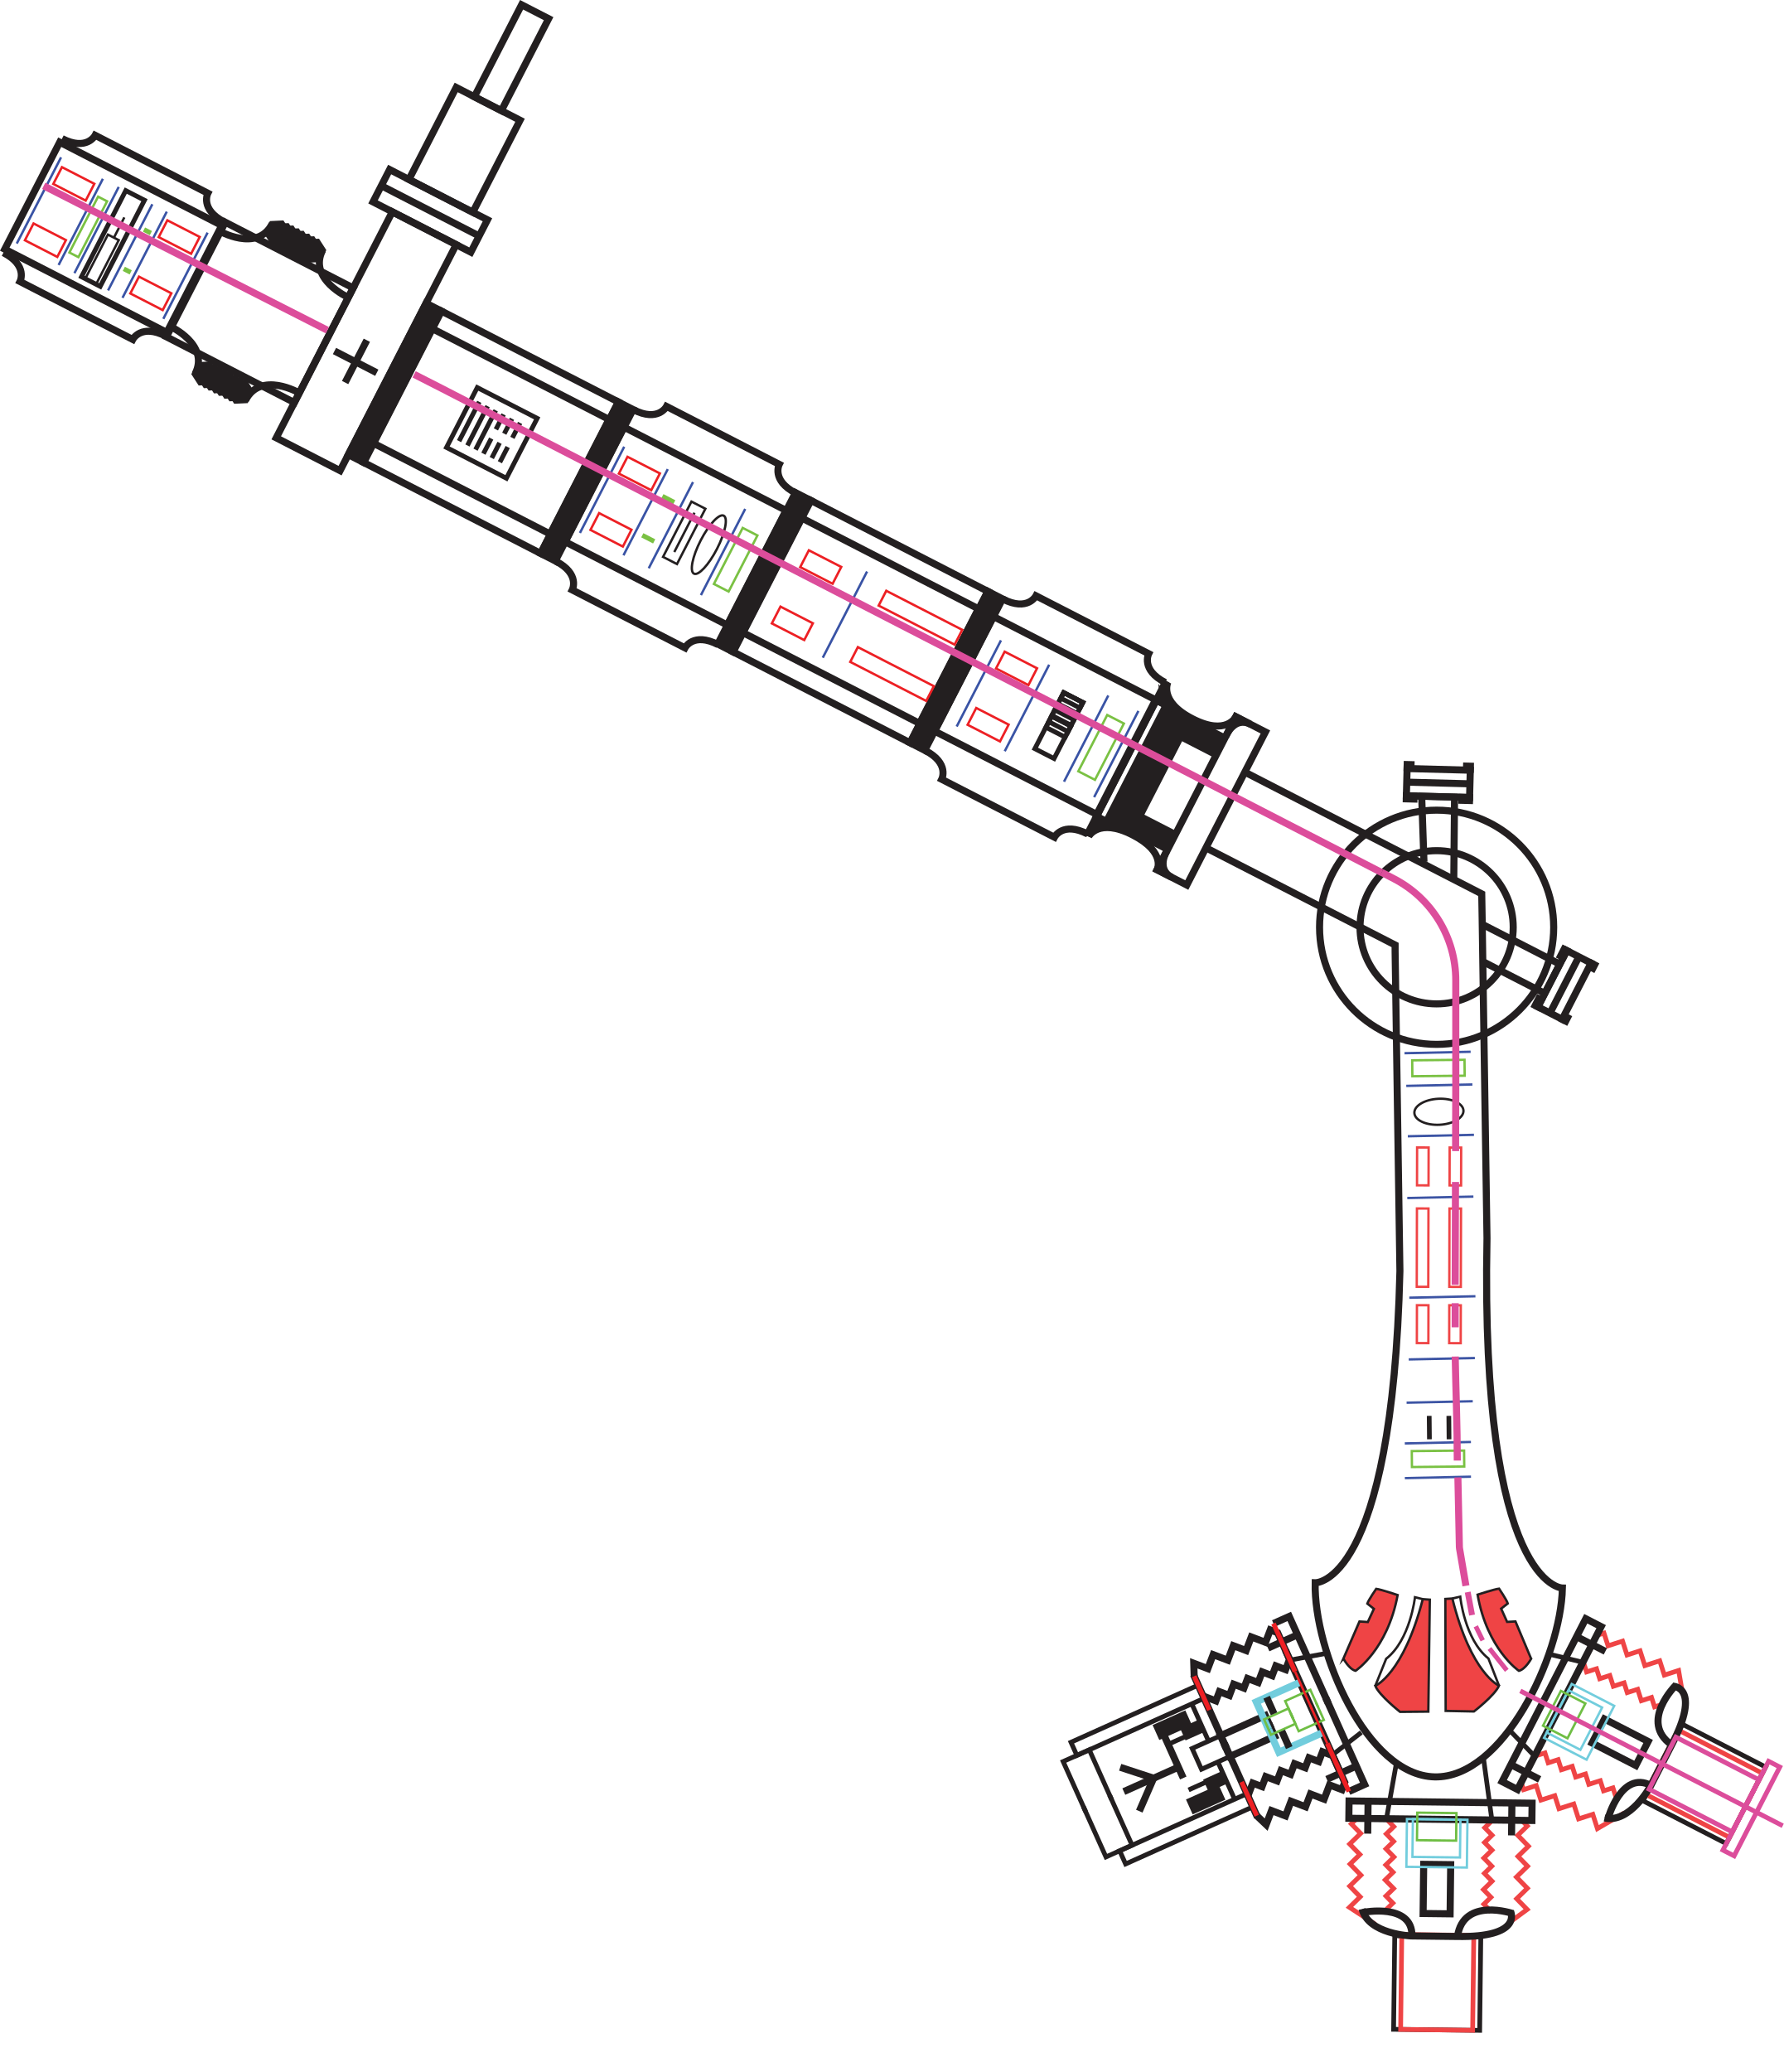
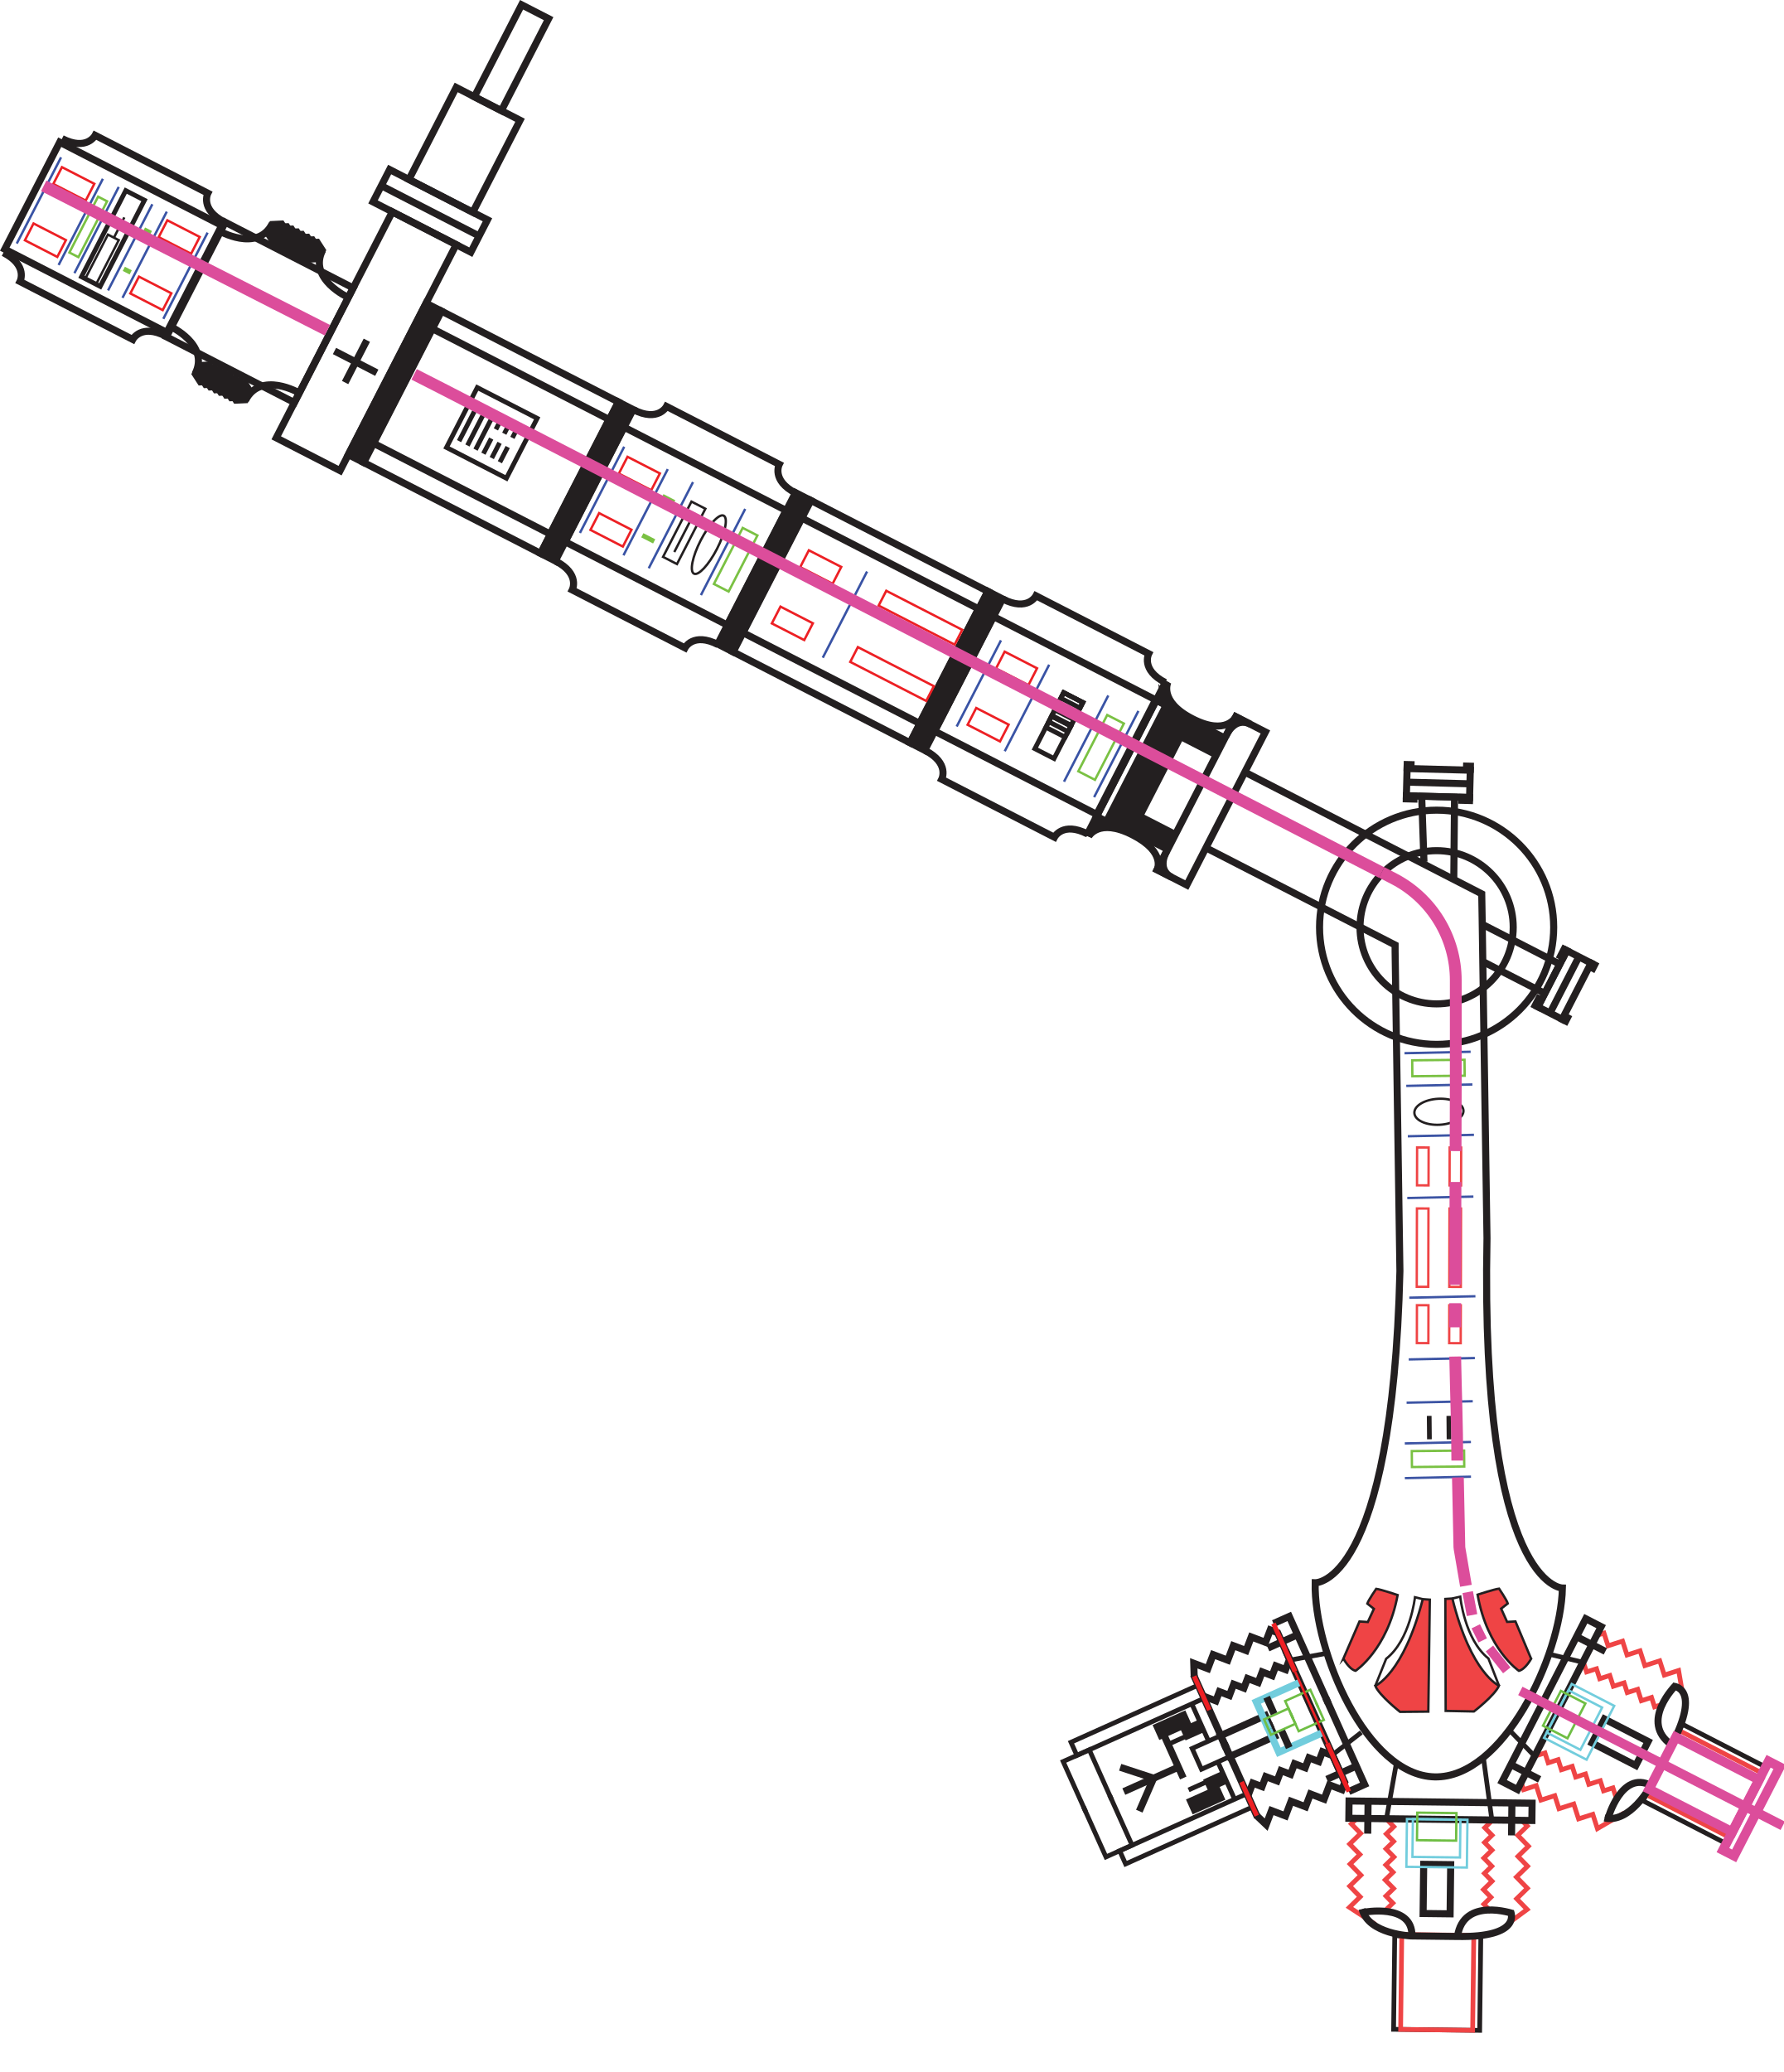
<svg xmlns="http://www.w3.org/2000/svg" viewBox="0 0 757.13 879.24">
  <defs>
    <style>
      .cls-1, .cls-2, .cls-3, .cls-4, .cls-5, .cls-6, .cls-7, .cls-8, .cls-9, .cls-10, .cls-11, .cls-12, .cls-13, .cls-14, .cls-15, .cls-16, .cls-17, .cls-18, .cls-19, .cls-20, .cls-21, .cls-22, .cls-23 {
        stroke-miterlimit: 10;
      }

      .cls-1, .cls-2, .cls-5, .cls-7, .cls-11, .cls-13, .cls-19 {
        stroke: #231f20;
      }

      .cls-1, .cls-3, .cls-4, .cls-5, .cls-6, .cls-8, .cls-10, .cls-11, .cls-12, .cls-14, .cls-15, .cls-16, .cls-17, .cls-18, .cls-20, .cls-21, .cls-22, .cls-23 {
        fill: none;
      }

      .cls-2 {
        fill: #ef4445;
      }

      .cls-3, .cls-4 {
        stroke: #ef4445;
      }

-       .cls-3, .cls-6, .cls-8, .cls-11, .cls-13, .cls-20, .cls-21 {
+       .cls-3, .cls-6, .cls-8, .cls-11, .cls-13, .cls-20{
        stroke-width: 2px;
      }

-       .cls-5, .cls-9, .cls-14, .cls-16, .cls-19 {
+       .cls-5, .cls-16, .cls-19 {
        stroke-width: 3px;
      }

      .cls-6 {
        stroke: #ec068d;
      }

      .cls-7, .cls-9, .cls-13, .cls-19 {
        fill: #231f20;
      }

      .cls-8, .cls-12 {
        stroke: #ed2024;
      }
    
      .cls-9, .cls-14, .cls-21, .cls-23 {
        
        stroke: #dc4d9b;
      }
+       .cls-23 {
+         
+         
+         stroke-width: 4.5;
+       }
+       .cls-9, .cls-14 {
+         
+         
+         stroke-width: 5;
+       }
+       .cls-21 {
+         
+         
+         stroke-width: 4;
+       }

      .cls-10 {
        stroke: #6fbe44;
      }

      .cls-15 {
        stroke: #3953a5;
      }

      .cls-16, .cls-17 {
        stroke: #72cddd;
      }

      .cls-18, .cls-20 {
        stroke: #7ac143;
      }

      .cls-22 {
        stroke: #3c54a4;
-       }
- 
-       .cls-23 {
-         stroke-width: 2.5px;
      }
    </style>
  </defs>
  <g id="Layer_7" data-name="Layer 7">
    <path class="cls-5" d="M528.33,327.63l93.96,48.27,6.62,3.4,.17,10.13,2.06,136c-2.91,147.95,32.01,148.45,32.01,148.45-.62,28.98-25.23,80.75-54.21,80.13-28.98-.62-51.35-53.4-50.73-82.37,0,0,32.78,1.29,35.97-132.24l-2.04-135.71v-2.69s-80.31-41.25-80.31-41.25" />
    <path class="cls-19" d="M524.52,304.13l.59,.3,5.7,2.93c-6.91-3.55-10.47,4.94-10.47,4.94l4.18-8.17Z" />
    <path class="cls-19" d="M491.09,369.06l.59,.3,5.7,2.93c-6.91-3.55-2.08-11.39-2.08-11.39l-4.21,8.16Z" />
    <path class="cls-5" d="M147.83,126.23s-17.21-7.77-10.87-20.11" />
    <path class="cls-5" d="M127.02,166.74s-16.33-9.48-22.78,3.07" />
    <polygon class="cls-5" points="128.75 106.59 130.59 103.02 134.6 102.83 136.77 106.2 134.93 109.77 130.93 109.96 128.75 106.59" />
    <polygon class="cls-5" points="122.26 103.22 124.1 99.66 128.1 99.46 130.28 102.83 128.44 106.4 124.44 106.6 122.26 103.22" />
    <polygon class="cls-5" points="124.6 104.46 126.43 100.89 130.44 100.69 132.61 104.07 130.78 107.63 126.77 107.83 124.6 104.46" />
    <polygon class="cls-5" points="126.73 105.55 128.56 101.98 132.57 101.79 134.74 105.16 132.91 108.73 128.9 108.92 126.73 105.55" />
    <polygon class="cls-5" points="120.16 102.18 122 98.61 126.01 98.42 128.18 101.79 126.34 105.35 122.34 105.55 120.16 102.18" />
    <polygon class="cls-5" points="117.89 100.98 119.73 97.41 123.73 97.22 125.91 100.59 124.07 104.16 120.06 104.35 117.89 100.98" />
    <polygon class="cls-5" points="115.87 99.97 117.7 96.4 121.71 96.21 123.88 99.58 122.05 103.15 118.04 103.34 115.87 99.97" />
    <polygon class="cls-5" points="113.67 98.84 115.5 95.27 119.51 95.08 121.68 98.45 119.85 102.02 115.84 102.21 113.67 98.84" />
    <polygon class="cls-5" points="98.02 166.43 99.85 162.86 103.86 162.67 106.03 166.04 104.2 169.61 100.19 169.8 98.02 166.43" />
    <polygon class="cls-5" points="91.53 163.06 93.36 159.5 97.37 159.3 99.54 162.67 97.71 166.24 93.7 166.44 91.53 163.06" />
    <polygon class="cls-5" points="93.86 164.29 95.7 160.73 99.7 160.53 101.87 163.91 100.04 167.47 96.03 167.67 93.86 164.29" />
    <polygon class="cls-5" points="95.99 165.39 97.83 161.82 101.83 161.63 104.01 165 102.17 168.57 98.17 168.76 95.99 165.39" />
    <polygon class="cls-5" points="89.43 162.02 91.26 158.45 95.27 158.26 97.44 161.63 95.61 165.19 91.6 165.39 89.43 162.02" />
    <polygon class="cls-5" points="87.16 160.82 88.99 157.25 93 157.06 95.17 160.43 93.34 164 89.33 164.19 87.16 160.82" />
    <polygon class="cls-5" points="85.13 159.81 86.97 156.24 90.97 156.05 93.15 159.42 91.31 162.99 87.3 163.18 85.13 159.81" />
    <polygon class="cls-5" points="82.93 158.68 84.77 155.11 88.77 154.92 90.95 158.29 89.11 161.86 85.11 162.05 82.93 158.68" />
    <path class="cls-5" d="M92.82,97.88s16.34,9.47,22.68-2.88" />
    <path class="cls-5" d="M72.01,138.38s17.22,7.76,10.77,20.31" />
  </g>
  <g id="Layer_9" data-name="Layer 9">
    <rect class="cls-5" x="477.61" y="332.79" width="73.03" height="14.11" transform="translate(1051.35 37.84) rotate(117.19)" />
    <rect class="cls-7" x="505.94" y="305.07" width="9.99" height="16.03" transform="translate(1022.9 1.69) rotate(117.19)" />
    <rect class="cls-7" x="485.55" y="345.61" width="9.1" height="16.03" transform="translate(1028.61 79.28) rotate(117.19)" />
    <path class="cls-5" d="M524.54,304.14s-3.92,8.31-18.45,.84c-14.53-7.47-10.34-15.63-10.34-15.63l-4.2,8.17,8.23,4.23-4.6-5.07-.53-3.16-2.15,4.01,3.7,1.41-2.39-3.26,.28,2.27,2.75,1.48" />
    <path class="cls-5" d="M491.03,369.36s4.25-7.59-10.28-15.05-18.73,.7-18.73,.7" />
    <polygon class="cls-7" points="468.75 348.14 494.09 298.81 500.31 302.01 506.09 304.98 480.75 354.3 468.75 348.14" />
    <polyline class="cls-5" points="474.07 350.87 465.42 346.43 488.58 301.34 490.76 297.1 499.06 301.37" />
    <line class="cls-5" x1="494.95" y1="288.94" x2="461.22" y2="354.59" />
    <polyline class="cls-5" points="462.76 352.95 466.4 346.93 472.03 350.79 468.51 349.71 467.2 350.11 466.49 350.6 465.41 350.97 464.64 351.52 464.1 351.8 465 349.87 466.23 348.73 467.3 347.94 468.5 349.18 465.83 350.03" />
    <rect class="cls-5" x="329.11" y="221.56" width="72.24" height="84.42" transform="translate(766.74 59.44) rotate(117.19)" />
    <rect class="cls-5" x="337.91" y="221.14" width="54.67" height="84.42" transform="translate(766.39 58.82) rotate(117.19)" />
    <rect class="cls-5" x="101.51" y="129.56" width="107.82" height="30.47" transform="translate(355.24 72.72) rotate(117.19)" />
    <rect class="cls-5" x="174.88" y="66.13" width="15.44" height="46.68" transform="translate(345.63 -32.06) rotate(117.19)" />
    <line class="cls-5" x1="203.36" y1="100.14" x2="161.84" y2="78.81" />
    <rect class="cls-5" x="175.19" y="48.35" width="43.9" height="30.47" transform="translate(343.79 -82.71) rotate(117.19)" />
    <rect class="cls-5" x="195.14" y="18.04" width="43.9" height="12.9" transform="translate(338.07 -157.41) rotate(117.19)" />
  </g>
  <g id="Layer_8" data-name="Layer 8">
    <circle class="cls-5" cx="609.76" cy="393.48" r="32.51" />
    <circle class="cls-5" cx="609.76" cy="393.48" r="49.69" />
    <rect class="cls-5" x="416.23" y="264.92" width="54.67" height="77.33" transform="translate(916.3 47.78) rotate(117.19)" />
    <path class="cls-5" d="M494.6,289.63c-10.55-5.42-7.05-12.23-7.05-12.23l-47.84-24.58s-3.5,6.81-14.05,1.39" />
    <path class="cls-5" d="M461.59,353.88c-10.55-5.42-14.05,1.39-14.05,1.39l-47.84-24.58s3.5-6.81-7.05-12.23" />
    <rect class="cls-19" x="369.76" y="281.16" width="72.24" height="7" transform="translate(844.56 53.71) rotate(117.19)" />
    <rect class="cls-19" x="288.14" y="239.25" width="72.24" height="7" transform="translate(688.35 65.26) rotate(117.19)" />
    <rect class="cls-5" x="172.29" y="141.2" width="72.24" height="84.42" transform="translate(466.8 81.85) rotate(117.19)" />
    <rect class="cls-5" x="181.09" y="140.78" width="54.67" height="84.42" transform="translate(466.45 81.23) rotate(117.19)" />
    <rect class="cls-5" x="259.41" y="184.57" width="54.67" height="77.33" transform="translate(616.35 70.19) rotate(117.19)" />
    <path class="cls-5" d="M337.79,209.27c-10.55-5.42-7.05-12.23-7.05-12.23l-47.84-24.58s-3.5,6.81-14.05,1.39" />
    <path class="cls-5" d="M304.78,273.53c-10.55-5.42-14.05,1.39-14.05,1.39l-47.84-24.58s3.5-6.81-7.05-12.23" />
    <rect class="cls-19" x="212.95" y="200.8" width="72.24" height="7" transform="translate(544.62 76.12) rotate(117.19)" />
    <rect class="cls-19" x="131.32" y="158.89" width="72.24" height="7" transform="translate(388.41 87.66) rotate(117.19)" />
    <rect class="cls-5" x="82.92" y="102.03" width="54.67" height="61.05" transform="translate(278.56 95.06) rotate(117.19)" />
    <rect class="cls-5" x="22.55" y="62.04" width="51.05" height="77.33" transform="translate(159.62 103.96) rotate(117.19)" />
    <path class="cls-5" d="M95.27,94.22c-10.55-5.42-7.05-12.23-7.05-12.23l-47.84-24.58s-3.5,6.81-14.05,1.39" />
    <path class="cls-5" d="M70.39,142.65c-10.55-5.42-14.05,1.39-14.05,1.39L8.49,119.47s3.5-6.81-7.05-12.23" />
    <g>
      <polyline class="cls-5" points="629.48 408.09 655.66 421.54 662.04 409.13 628.84 392.07" />
      <rect class="cls-5" x="650.61" y="412.14" width="26.83" height="11.58" transform="translate(1339.2 18.28) rotate(117.19)" />
      <line class="cls-5" x1="670.15" y1="406" x2="657.89" y2="429.86" />
      <rect class="cls-5" x="662.06" y="403.85" width="3.25" height="1.3" transform="translate(1326.77 -.98) rotate(117.19)" />
      <rect class="cls-5" x="651.28" y="424.83" width="3.25" height="1.3" transform="translate(1329.72 39.17) rotate(117.19)" />
      <rect class="cls-5" x="675.04" y="409.19" width="1.62" height="1.3" transform="translate(1349.24 -4.03) rotate(117.19)" />
      <rect class="cls-5" x="663.52" y="431.61" width="1.62" height="1.3" transform="translate(1352.4 38.88) rotate(117.19)" />
    </g>
    <g>
      <line class="cls-5" x1="597.08" y1="331.9" x2="623.9" y2="332.61" />
      <g>
        <polyline class="cls-5" points="617.04 373.79 617.37 338.22 603.42 337.86 604.39 365.7" />
        <rect class="cls-5" x="597.08" y="326.47" width="26.83" height="11.58" transform="translate(8.9 -15.86) rotate(1.5)" />
        <rect class="cls-5" x="596.91" y="337.73" width="3.25" height="1.3" transform="translate(9.06 -15.55) rotate(1.5)" />
        <rect class="cls-5" x="620.49" y="338.35" width="3.25" height="1.3" transform="translate(9.09 -16.17) rotate(1.5)" />
        <rect class="cls-5" x="597.26" y="324.45" width="1.62" height="1.3" transform="translate(8.71 -15.54) rotate(1.5)" />
        <rect class="cls-5" x="622.46" y="325.11" width="1.62" height="1.3" transform="translate(8.74 -16.2) rotate(1.5)" />
      </g>
    </g>
  </g>
  <g id="Layer_19" data-name="Layer 19">
    <g id="Layer_27" data-name="Layer 27">
      <rect class="cls-11" x="705.11" y="737.12" width="36.54" height="39.7" transform="translate(1727.26 459.45) rotate(117.19)" />
      <line class="cls-11" x1="672.37" y1="705.5" x2="656.69" y2="701.74" />
      <line class="cls-11" x1="651" y1="744.85" x2="639.97" y2="733.45" />
    </g>
    <g id="Layer_24" data-name="Layer 24">
      <polyline class="cls-3" points="714.19 718.84 712.47 708.85 706.4 710.81 704.46 704.76 698.13 706.79 696.11 700.51 690.57 702.29 688.68 696.4 682.52 698.38 680.79 693 677.63 694.02 671.97 705.03 673.4 709.48 677.62 708.13 678.98 712.36 683.27 710.98 684.75 715.56 689.33 714.09 690.66 718.25 695.09 716.83 696.65 721.69 700.97 720.3 702.26 724.3 706.48 722.95" />
      <polyline class="cls-3" points="689.38 769.33 678 775.96 676.05 769.89 670 771.83 667.96 765.5 661.69 767.52 659.91 761.98 654.02 763.87 652.04 757.71 646.66 759.44 645.64 756.27 651.3 745.26 655.75 743.83 657.11 748.05 661.34 746.69 662.72 750.99 667.31 749.51 668.78 754.09 672.94 752.76 674.36 757.18 679.22 755.62 680.61 759.94 684.6 758.66 685.96 762.88" />
      <rect class="cls-3" x="707.84" y="736.69" width="30.57" height="40.28" transform="translate(1726.76 459.49) rotate(117.19)" />
    </g>
    <g id="Layer_25" data-name="Layer 25">
      <path class="cls-5" d="M711.35,715.03s-15.86,15.6-1.82,25.41" />
      <path class="cls-5" d="M682.5,771.7s5.66-20.61,18.23-14.06" />
    </g>
    <g id="Layer_20" data-name="Layer 20">
      <rect class="cls-5" x="681.89" y="728.85" width="11.46" height="20.87" transform="translate(1659.43 465.49) rotate(117.19)" />
      <rect class="cls-5" x="619.72" y="719.42" width="77.69" height="7.34" transform="translate(1602.69 467.75) rotate(117.19)" />
      <line class="cls-5" x1="681.38" y1="700.76" x2="669.14" y2="694.47" />
      <line class="cls-5" x1="653.48" y1="755.07" x2="641.24" y2="748.78" />
      <path class="cls-5" d="M710.14,715.53s12.26,.22-.71,25.09l-8.91,17.34s-8.71,15.96-19.5,13.49" />
    </g>
    <g id="Layer_21" data-name="Layer 21">
      <rect class="cls-17" x="657.4" y="720.46" width="25.68" height="20.29" transform="translate(1626.38 468.32) rotate(117.19)" />
      <rect class="cls-17" x="658.16" y="721.82" width="20.18" height="16.05" transform="translate(1622.8 468.98) rotate(117.19)" />
    </g>
    <g id="Layer_23" data-name="Layer 23">
      <rect class="cls-10" x="655.57" y="721.69" width="16.62" height="11.69" transform="translate(1614.4 469.5) rotate(117.19)" />
    </g>
  </g>
  <g id="Layer_29" data-name="Layer 29">
    <line class="cls-5" x1="545.61" y1="700.28" x2="568.45" y2="751.18" />
    <rect class="cls-11" x="473.93" y="772.97" width="59.14" height="6.12" transform="translate(1280.57 1277.91) rotate(155.83)" />
    <polyline class="cls-11" points="459.84 766.66 469.41 787.98 480.5 783 470.95 761.73" />
    <line class="cls-11" x1="524.01" y1="763.47" x2="516.91" y2="747.64" />
    <rect class="cls-7" x="511.93" y="753.47" width="8.25" height="4.74" transform="translate(1296.34 1234.16) rotate(155.83)" />
    <rect class="cls-7" x="504.65" y="760.66" width="14.22" height="5.94" transform="translate(1291.3 1250.8) rotate(155.83)" />
    <line class="cls-13" x1="511.74" y1="756.28" x2="504.48" y2="759.54" />
    <line class="cls-12" x1="498.88" y1="747.05" x2="499.68" y2="748.84" />
    <rect class="cls-11" x="453.26" y="726.91" width="59.14" height="6.12" transform="translate(1222.18 1198.28) rotate(155.83)" />
    <polyline class="cls-11" points="460.81 768.8 451.24 747.49 462.33 742.51 471.87 763.78" />
    <polyline class="cls-11" points="518.03 736.54 505.99 741.94 509.95 750.77 521.99 745.37" />
    <line class="cls-11" x1="505.84" y1="722.99" x2="512.95" y2="738.82" />
    <rect class="cls-7" x="502.13" y="731.63" width="8.25" height="4.74" transform="translate(1268.65 1196.4) rotate(155.83)" />
    <rect class="cls-7" x="490.48" y="729.07" width="14.22" height="5.94" transform="translate(1251.27 1196.2) rotate(155.83)" />
    <line class="cls-19" x1="493.3" y1="734.62" x2="502.22" y2="754.49" />
    <line class="cls-13" x1="503.05" y1="736.94" x2="495.8" y2="740.19" />
    <polyline class="cls-5" points="500.14 749.87 485.08 756.62 476.99 760.25" />
    <polyline class="cls-5" points="483.56 768.56 489.64 754.58 475.45 749.93" />
    <line class="cls-11" x1="565.07" y1="745.05" x2="577.8" y2="735.15" />
    <polyline class="cls-5" points="533.42 770.48 537.41 774.27 539.68 768.31 545.62 770.57 547.98 764.36 554.14 766.7 556.21 761.27 562 763.47 564.3 757.42 569.58 759.43 570.76 756.32 565.69 745.02 561.32 743.36 559.74 747.5 555.59 745.92 553.98 750.14 549.48 748.43 547.77 752.92 543.69 751.37 542.04 755.71 537.26 753.9 535.65 758.14 531.73 756.65 529.65 762.11" />
    <polyline class="cls-5" points="538.56 731.34 541.02 736.82 521.99 745.37 519.52 739.88" />
    <polyline class="cls-5" points="562.67 720.38 579.2 757.22 572.51 760.22" />
    <line class="cls-5" x1="563.15" y1="755.04" x2="575.7" y2="749.41" />
    <polyline class="cls-16" points="537.52 731.81 542.79 743.57 561.31 735.26" />
    <polyline class="cls-10" points="558.56 722.42 561.89 729.84 551.22 734.63 547.89 727.21" />
    <polyline class="cls-10" points="547.89 727.21 549.81 731.49 539.46 736.14 537.52 731.81" />
    <line class="cls-5" x1="544.05" y1="734.57" x2="547.2" y2="741.59" />
    <line class="cls-11" x1="546.9" y1="704.56" x2="562.76" y2="701.63" />
    <polyline class="cls-5" points="506.86 711.3 506.68 705.8 512.65 708.07 514.91 702.13 521.12 704.49 523.46 698.33 528.9 700.4 531.1 694.62 537.15 696.92 539.16 691.64 542.26 692.82 547.33 704.12 545.67 708.49 541.53 706.91 539.95 711.07 535.73 709.46 534.02 713.96 529.52 712.25 527.97 716.34 523.62 714.68 521.81 719.46 517.56 717.84 516.07 721.76 510.61 719.68" />
    <polyline class="cls-5" points="539.52 733.48 537.06 728 518.03 736.54 520.49 742.02" />
    <polyline class="cls-5" points="563.74 722.75 547.21 685.92 540.51 688.92" />
    <line class="cls-5" x1="538.16" y1="699.36" x2="550.71" y2="693.72" />
    <polyline class="cls-16" points="538.48 733.95 533.2 722.19 551.71 713.88" />
    <polyline class="cls-10" points="559.48 724.47 556.15 717.04 545.48 721.83 548.81 729.26" />
    <polyline class="cls-10" points="548.81 729.26 546.89 724.97 536.54 729.62 538.48 733.95" />
    <line class="cls-5" x1="540.75" y1="727.23" x2="537.61" y2="720.21" />
    <line class="cls-5" x1="519.66" y1="739.82" x2="533.71" y2="771.13" />
    <line class="cls-5" x1="520.62" y1="741.96" x2="506.57" y2="710.65" />
    <line class="cls-12" x1="556.05" y1="723.54" x2="563.35" y2="739.82" />
    <line class="cls-8" x1="572.51" y1="760.22" x2="563.35" y2="739.82" />
    <line class="cls-8" x1="533.42" y1="770.48" x2="526.98" y2="756.14" />
    <line class="cls-12" x1="556.97" y1="725.6" x2="549.67" y2="709.32" />
    <line class="cls-8" x1="540.51" y1="688.92" x2="549.67" y2="709.32" />
    <line class="cls-8" x1="506.86" y1="711.3" x2="513.3" y2="725.65" />
  </g>
  <g id="Layer_36" data-name="Layer 36">
    <path class="cls-2" d="M613.6,726.01l12,.24s8.89-6.83,10.63-10.94c0,0-11.88-5.12-19.79-37l-2.98,.19,.14,47.51Z" />
    <path class="cls-1" d="M616.45,678.31l3.33-.79s1.81,18.13,11.96,26.24l4.49,11.54" />
    <path class="cls-2" d="M649.88,703.88s-2.44,4.5-5.2,5.13c0,0-13.44-9.06-17.54-32.34,0,0,7.26-2.34,9.13-2.54,0,0,3.18,4.71,3.7,6.29l-2.82,2.2,2.53,5.62,3.54-.19,6.65,15.82Z" />
    <path class="cls-2" d="M606.24,726.31l-12,.11s-8.82-6.93-10.52-11.05c0,0,11.93-4.99,20.17-36.79l2.98,.22-.63,47.5Z" />
    <path class="cls-1" d="M603.89,678.59l-3.32-.82s-1.99,18.11-12.23,26.12l-4.61,11.49" />
    <path class="cls-2" d="M570.2,703.81s2.39,4.52,5.15,5.19c0,0,13.54-8.92,17.87-32.16,0,0-7.24-2.42-9.11-2.63,0,0-3.23,4.68-3.77,6.26l2.8,2.23-2.59,5.59-3.54-.22-6.82,15.75Z" />
    <rect class="cls-4" x="609.52" y="559.49" width="16.07" height="4.89" transform="translate(1181 -54.25) rotate(90.14)" />
    <rect class="cls-4" x="595.8" y="559.46" width="16.07" height="4.89" transform="translate(1167.21 -40.56) rotate(90.14)" />
    <rect class="cls-4" x="609.68" y="492.56" width="16.07" height="4.89" transform="translate(1114.23 -121.51) rotate(90.14)" />
    <rect class="cls-4" x="595.87" y="492.53" width="16.07" height="4.89" transform="translate(1100.35 -107.73) rotate(90.14)" />
    <rect class="cls-4" x="601.02" y="527.02" width="33.23" height="4.89" transform="translate(1148.6 -86.88) rotate(90.14)" />
    <rect class="cls-4" x="587.21" y="526.99" width="33.23" height="4.89" transform="translate(1134.72 -73.1) rotate(90.14)" />
    <rect class="cls-18" x="599.43" y="449.82" width="22.2" height="6.76" transform="translate(1225.54 900.31) rotate(179.43)" />
    <rect class="cls-18" x="599.26" y="615.64" width="22.2" height="6.76" transform="translate(1226.84 1231.95) rotate(179.43)" />
    <line class="cls-22" x1="624.2" y1="446.31" x2="596.13" y2="446.92" />
  </g>
  <g id="Layer_37" data-name="Layer 37">
    <line class="cls-22" x1="624.94" y1="460.19" x2="596.87" y2="460.79" />
    <line class="cls-22" x1="625.61" y1="481.56" x2="597.54" y2="482.17" />
    <line class="cls-22" x1="625.37" y1="507.77" x2="597.3" y2="508.37" />
    <line class="cls-22" x1="626.23" y1="550.06" x2="598.16" y2="550.67" />
    <line class="cls-22" x1="625.99" y1="576.27" x2="597.92" y2="576.87" />
    <line class="cls-22" x1="625.09" y1="594.61" x2="597.02" y2="595.22" />
    <line class="cls-22" x1="624.33" y1="611.9" x2="596.26" y2="612.51" />
    <line class="cls-22" x1="624.35" y1="626.62" x2="596.28" y2="627.23" />
    <line class="cls-11" x1="606.71" y1="610.75" x2="606.61" y2="600.82" />
    <line class="cls-11" x1="615.03" y1="610.75" x2="614.94" y2="600.82" />
    <ellipse class="cls-1" cx="610.72" cy="471.8" rx="10.43" ry="5.52" transform="translate(-22.38 30.48) rotate(-2.81)" />
  </g>
  <g id="Layer_38" data-name="Layer 38">
    <rect class="cls-12" x="427.44" y="275.87" width="8.02" height="15.46" transform="translate(880.87 29.44) rotate(117.19)" />
    <rect class="cls-12" x="387.13" y="243.98" width="7.06" height="36.26" transform="translate(802.33 34.4) rotate(117.19)" />
    <rect class="cls-12" x="344.34" y="232.87" width="8.02" height="15.46" transform="translate(721.54 40.7) rotate(117.19)" />
    <rect class="cls-12" x="415.39" y="299.77" width="8.02" height="15.46" transform="translate(884.56 74.98) rotate(117.19)" />
    <rect class="cls-12" x="375.08" y="267.88" width="7.06" height="36.26" transform="translate(806.03 79.94) rotate(117.19)" />
    <rect class="cls-12" x="332.29" y="256.76" width="8.02" height="15.46" transform="translate(725.24 86.23) rotate(117.19)" />
    <rect class="cls-12" x="267.37" y="193.19" width="8.02" height="15.46" transform="translate(574.1 51.35) rotate(117.19)" />
    <rect class="cls-12" x="255.32" y="217.09" width="8.02" height="15.46" transform="translate(577.8 96.89) rotate(117.19)" />
    <rect class="cls-12" x="72.06" y="92.85" width="8.02" height="15.46" transform="translate(200.29 78.88) rotate(117.19)" />
    <rect class="cls-12" x="60.01" y="116.74" width="8.02" height="15.46" transform="translate(203.99 124.42) rotate(117.19)" />
    <rect class="cls-12" x="27.33" y="70.29" width="8.02" height="15.46" transform="translate(115.05 85.8) rotate(117.19)" />
    <rect class="cls-12" x="15.28" y="94.19" width="8.02" height="15.46" transform="translate(118.75 131.34) rotate(117.19)" />
    <line class="cls-15" x1="445.31" y1="282.07" x2="426.45" y2="318.78" />
    <line class="cls-15" x1="483.18" y1="301.69" x2="464.39" y2="338.27" />
    <line class="cls-15" x1="451.61" y1="331.7" x2="470.4" y2="295.13" />
    <line class="cls-15" x1="424.85" y1="271.73" x2="406.05" y2="308.3" />
    <line class="cls-15" x1="368.01" y1="242.53" x2="349.22" y2="279.1" />
    <line class="cls-15" x1="264.94" y1="189.57" x2="246.15" y2="226.15" />
    <line class="cls-15" x1="283.43" y1="199.07" x2="264.63" y2="235.64" />
    <line class="cls-15" x1="294.14" y1="204.58" x2="275.35" y2="241.15" />
    <line class="cls-15" x1="316.3" y1="215.96" x2="297.5" y2="252.53" />
    <line class="cls-15" x1="88.11" y1="98.72" x2="69.32" y2="135.3" />
    <line class="cls-15" x1="70.78" y1="89.82" x2="51.99" y2="126.39" />
    <line class="cls-15" x1="45.87" y1="123.25" x2="64.66" y2="86.67" />
    <line class="cls-15" x1="25.91" y1="66.77" x2="7.12" y2="103.34" />
    <line class="cls-15" x1="43.66" y1="75.88" x2="24.87" y2="112.46" />
    <line class="cls-15" x1="50.38" y1="79.34" x2="31.59" y2="115.92" />
    <line class="cls-5" x1="141.97" y1="148.94" x2="159.92" y2="158.17" />
    <line class="cls-5" x1="146.48" y1="162.33" x2="155.7" y2="144.38" />
    <rect class="cls-11" x="194.46" y="169.4" width="28.59" height="28.59" transform="translate(467.54 81.95) rotate(117.19)" />
    <line class="cls-11" x1="203.42" y1="170.51" x2="194.85" y2="187.19" />
    <line class="cls-11" x1="206.96" y1="172.36" x2="198.4" y2="189.04" />
    <line class="cls-11" x1="210.41" y1="174.13" x2="201.84" y2="190.81" />
    <line class="cls-11" x1="208.49" y1="186.09" x2="205.18" y2="192.52" />
    <line class="cls-11" x1="213.75" y1="175.85" x2="210.48" y2="182.21" />
    <line class="cls-11" x1="212.04" y1="187.92" x2="208.73" y2="194.37" />
    <line class="cls-11" x1="217.29" y1="177.7" x2="214.03" y2="184.04" />
    <line class="cls-11" x1="215.49" y1="189.69" x2="212.17" y2="196.14" />
    <line class="cls-11" x1="220.74" y1="179.47" x2="217.48" y2="185.81" />
    <rect class="cls-11" x="27.39" y="96.74" width="41.12" height="8.94" transform="translate(159.89 104.8) rotate(117.19)" />
    <line class="cls-1" x1="52.77" y1="92.24" x2="48.27" y2="101.01" />
    <rect class="cls-1" x="32.76" y="107.5" width="21.06" height="5.16" transform="translate(160.99 121.89) rotate(117.19)" />
    <rect class="cls-11" x="436.03" y="303.29" width="26.76" height="9.17" transform="translate(928.63 48.83) rotate(117.19)" />
    <rect class="cls-11" x="451.67" y="293.74" width="5.3" height="9.17" transform="translate(927.29 30.55) rotate(117.19)" />
    <rect class="cls-11" x="453.6" y="292.56" width="2.65" height="9.17" transform="translate(927.12 28.3) rotate(117.19)" />
    <rect class="cls-11" x="449.11" y="298.72" width="5.3" height="9.17" transform="translate(927.99 40.09) rotate(117.19)" />
    <rect class="cls-11" x="451.04" y="297.54" width="2.65" height="9.17" transform="translate(927.82 37.83) rotate(117.19)" />
    <rect class="cls-11" x="446.58" y="303.76" width="5.3" height="9.17" transform="translate(928.78 49.67) rotate(117.19)" />
    <rect class="cls-11" x="448.51" y="302.58" width="2.65" height="9.17" transform="translate(928.61 47.42) rotate(117.19)" />
    <rect class="cls-18" x="453.92" y="313.16" width="26.85" height="7.95" transform="translate(962.99 46.37) rotate(117.19)" />
    <line class="cls-20" x1="281.14" y1="210.57" x2="286.17" y2="213.16" />
    <line class="cls-20" x1="272.62" y1="227.14" x2="277.66" y2="229.73" />
    <rect class="cls-18" x="298.86" y="233.99" width="26.75" height="7.03" transform="translate(666.18 68.31) rotate(117.19)" />
    <rect class="cls-18" x="24.14" y="94.12" width="26.65" height="4.3" transform="translate(140.21 106.95) rotate(117.19)" />
    <line class="cls-20" x1="61.12" y1="97.41" x2="64.05" y2="98.91" />
    <line class="cls-20" x1="52.56" y1="114.08" x2="55.48" y2="115.58" />
    <rect class="cls-1" x="277.21" y="222.75" width="26.39" height="6.65" transform="translate(624.2 71.09) rotate(117.19)" />
    <ellipse class="cls-1" cx="300.86" cy="231.14" rx="13.83" ry="3.9" transform="translate(-42.22 393.12) rotate(-62.81)" />
    <line class="cls-1" x1="294.77" y1="217.58" x2="286.2" y2="234.25" />
    <rect class="cls-11" x="591.73" y="821.66" width="36.54" height="39.7" transform="translate(1209.83 1690.29) rotate(-179.31)" />
    <line class="cls-11" x1="633.3" y1="772.89" x2="629.67" y2="746.18" />
    <line class="cls-11" x1="588.55" y1="771.32" x2="592.83" y2="747.36" />
    <polyline class="cls-3" points="640.02 816.27 648.19 810.27 643.73 805.71 648.28 801.27 643.63 796.52 648.35 791.91 644.29 787.75 648.72 783.42 644.2 778.79 648.24 774.85 645.92 772.47 633.54 772.32 630.19 775.59 633.29 778.76 630.1 781.86 633.26 785.09 629.81 788.46 633.17 791.9 630.05 794.95 633.29 798.28 629.64 801.84 632.81 805.09 629.81 808.02 632.9 811.2" />
    <polyline class="cls-3" points="583.76 816.59 572.75 809.37 577.31 804.91 572.88 800.37 577.63 795.72 573.03 791 577.19 786.94 572.87 782.51 577.5 777.99 573.55 773.95 575.93 771.63 588.31 771.78 591.58 775.12 588.41 778.22 591.51 781.4 588.28 784.55 591.65 788 588.2 791.36 591.26 794.48 587.93 797.73 591.5 801.38 588.25 804.56 591.18 807.56 588.01 810.66" />
    <rect class="cls-3" x="594.72" y="821.07" width="30.57" height="40.28" transform="translate(1209.84 1689.71) rotate(-179.31)" />
    <path class="cls-5" d="M642.16,812.02s-21.04-7.23-23.55,9.71" />
    <path class="cls-5" d="M578.57,811.49s20.97-4.13,20.72,10.04" />
    <rect class="cls-5" x="604.14" y="791.18" width="11.46" height="20.87" transform="translate(1210.05 1610.52) rotate(-179.31)" />
    <rect class="cls-5" x="572.55" y="764.72" width="77.69" height="7.34" transform="translate(1213.49 1544.07) rotate(-179.31)" />
    <line class="cls-5" x1="641.56" y1="778.84" x2="641.72" y2="765.08" />
    <line class="cls-5" x1="580.51" y1="778.1" x2="580.67" y2="764.35" />
    <path class="cls-5" d="M641.17,811.17s5.27,11.07-22.77,10.56l-19.5-.23s-18.17-.68-20.77-11.43" />
    <rect class="cls-17" x="597.03" y="772.04" width="25.68" height="20.29" transform="translate(1210.29 1571.65) rotate(-179.31)" />
    <rect class="cls-17" x="599.58" y="772.03" width="20.18" height="16.05" transform="translate(1209.91 1567.4) rotate(-179.31)" />
    <rect class="cls-10" x="601.47" y="769.28" width="16.62" height="11.69" transform="translate(1210.2 1557.54) rotate(-179.31)" />
    <g id="laser_TO_CHANGE_COLOR">
      <g>
        <g>
          <g id="LASER_BOTTOM">
          
            
          </g>
          <g id="LASER_TOP">
          
          </g>
          <g id="LASER_BEAM">
          
            
          </g>
          <g id="LASER_TOP-2" data-name="LASER_TOP">
          
            
          </g>
        </g>
      </g>
      <rect class="cls-21" x="710.84" y="737.35" width="24.84" height="39.7" transform="translate(1727.29 459.91) rotate(117.19)">
        <animate attributeType="CSS" attributeName="stroke" values="#EF4445;#231F20;#EF4445" dur="1.2" repeatCount="indefinite" />
      </rect>
      <rect class="cls-21" x="722.14" y="764.74" width="42.39" height="5.35" transform="translate(1765.62 456.93) rotate(117.19)">
        <animate attributeType="CSS" attributeName="stroke" values="#EF4445;#231F20;#EF4445" dur="1.2" repeatCount="indefinite" />
      </rect>
      <line class="cls-21" x1="645.29" y1="717.53" x2="756.67" y2="774.76">
        <animate attributeType="CSS" attributeName="stroke" values="#EF4445;#231F20;#EF4445" dur="1.2" repeatCount="indefinite" />
      </line>
      <line class="cls-21" x1="639.54" y1="708.81" x2="632.19" y2="699.54">
        <animate attributeType="CSS" attributeName="stroke" values="#EF4445;#231F20;#EF4445" dur="1.2" repeatCount="indefinite" />
      </line>
      <line class="cls-21" x1="629.32" y1="696.09" x2="626.38" y2="690.11">
        <animate attributeType="CSS" attributeName="stroke" values="#EF4445;#231F20;#EF4445" dur="1.2" repeatCount="indefinite" />
      </line>
      <line class="cls-23" x1="624.8" y1="685.35" x2="622.95" y2="675.6">
        <animate attributeType="CSS" attributeName="stroke" values="#EF4445;#231F20;#EF4445" dur="1.2" repeatCount="indefinite" />
      </line>
      <path class="cls-14" d="M618.53,619.78c0-14.84-.61-29.42-.88-44.14">
        <animate attributeType="CSS" attributeName="stroke" values="#EF4445;#231F20;#EF4445" dur="1.2" repeatCount="indefinite" />
      </path>
      <path class="cls-14" d="M617.81,488.45l.08-27.74v-44.68h0c0-18.12-10.08-34.73-26.16-43.09l-5.3-2.75">
        <animate attributeType="CSS" attributeName="stroke" values="#EF4445;#231F20;#EF4445" dur="1.2" repeatCount="indefinite" />
      </path>
      <line class="cls-14" x1="617.64" y1="545.17" x2="617.77" y2="501.56">
        <animate attributeType="CSS" attributeName="stroke" values="#EF4445;#231F20;#EF4445" dur="1.2" repeatCount="indefinite" />
      </line>
      <line class="cls-14" x1="617.64" y1="563.24" x2="617.64" y2="553">
        <animate attributeType="CSS" attributeName="stroke" values="#EF4445;#231F20;#EF4445" dur="1.2" repeatCount="indefinite" />
      </line>
      <path class="cls-14" d="M622.2,672.92l-2.71-15.81c-.04-.21-.06-.42-.07-.64l-.63-29.55">
        <animate attributeType="CSS" attributeName="stroke" values="#EF4445;#231F20;#EF4445" dur="1.2" repeatCount="indefinite" />
      </path>
      <line class="cls-14" x1="138.94" y1="140.13" x2="18.56" y2="78.86">
        <animate attributeType="CSS" attributeName="stroke" values="#EF4445;#231F20;#EF4445" dur="1.2" repeatCount="indefinite" />
      </line>
      <polyline class="cls-14" points="586.44 370.27 187.49 164.83 175.77 158.86">
        <animate attributeType="CSS" attributeName="stroke" values="#EF4445;#231F20;#EF4445" dur="1.2" repeatCount="indefinite" />
      </polyline>
    </g>
  </g>
</svg>
